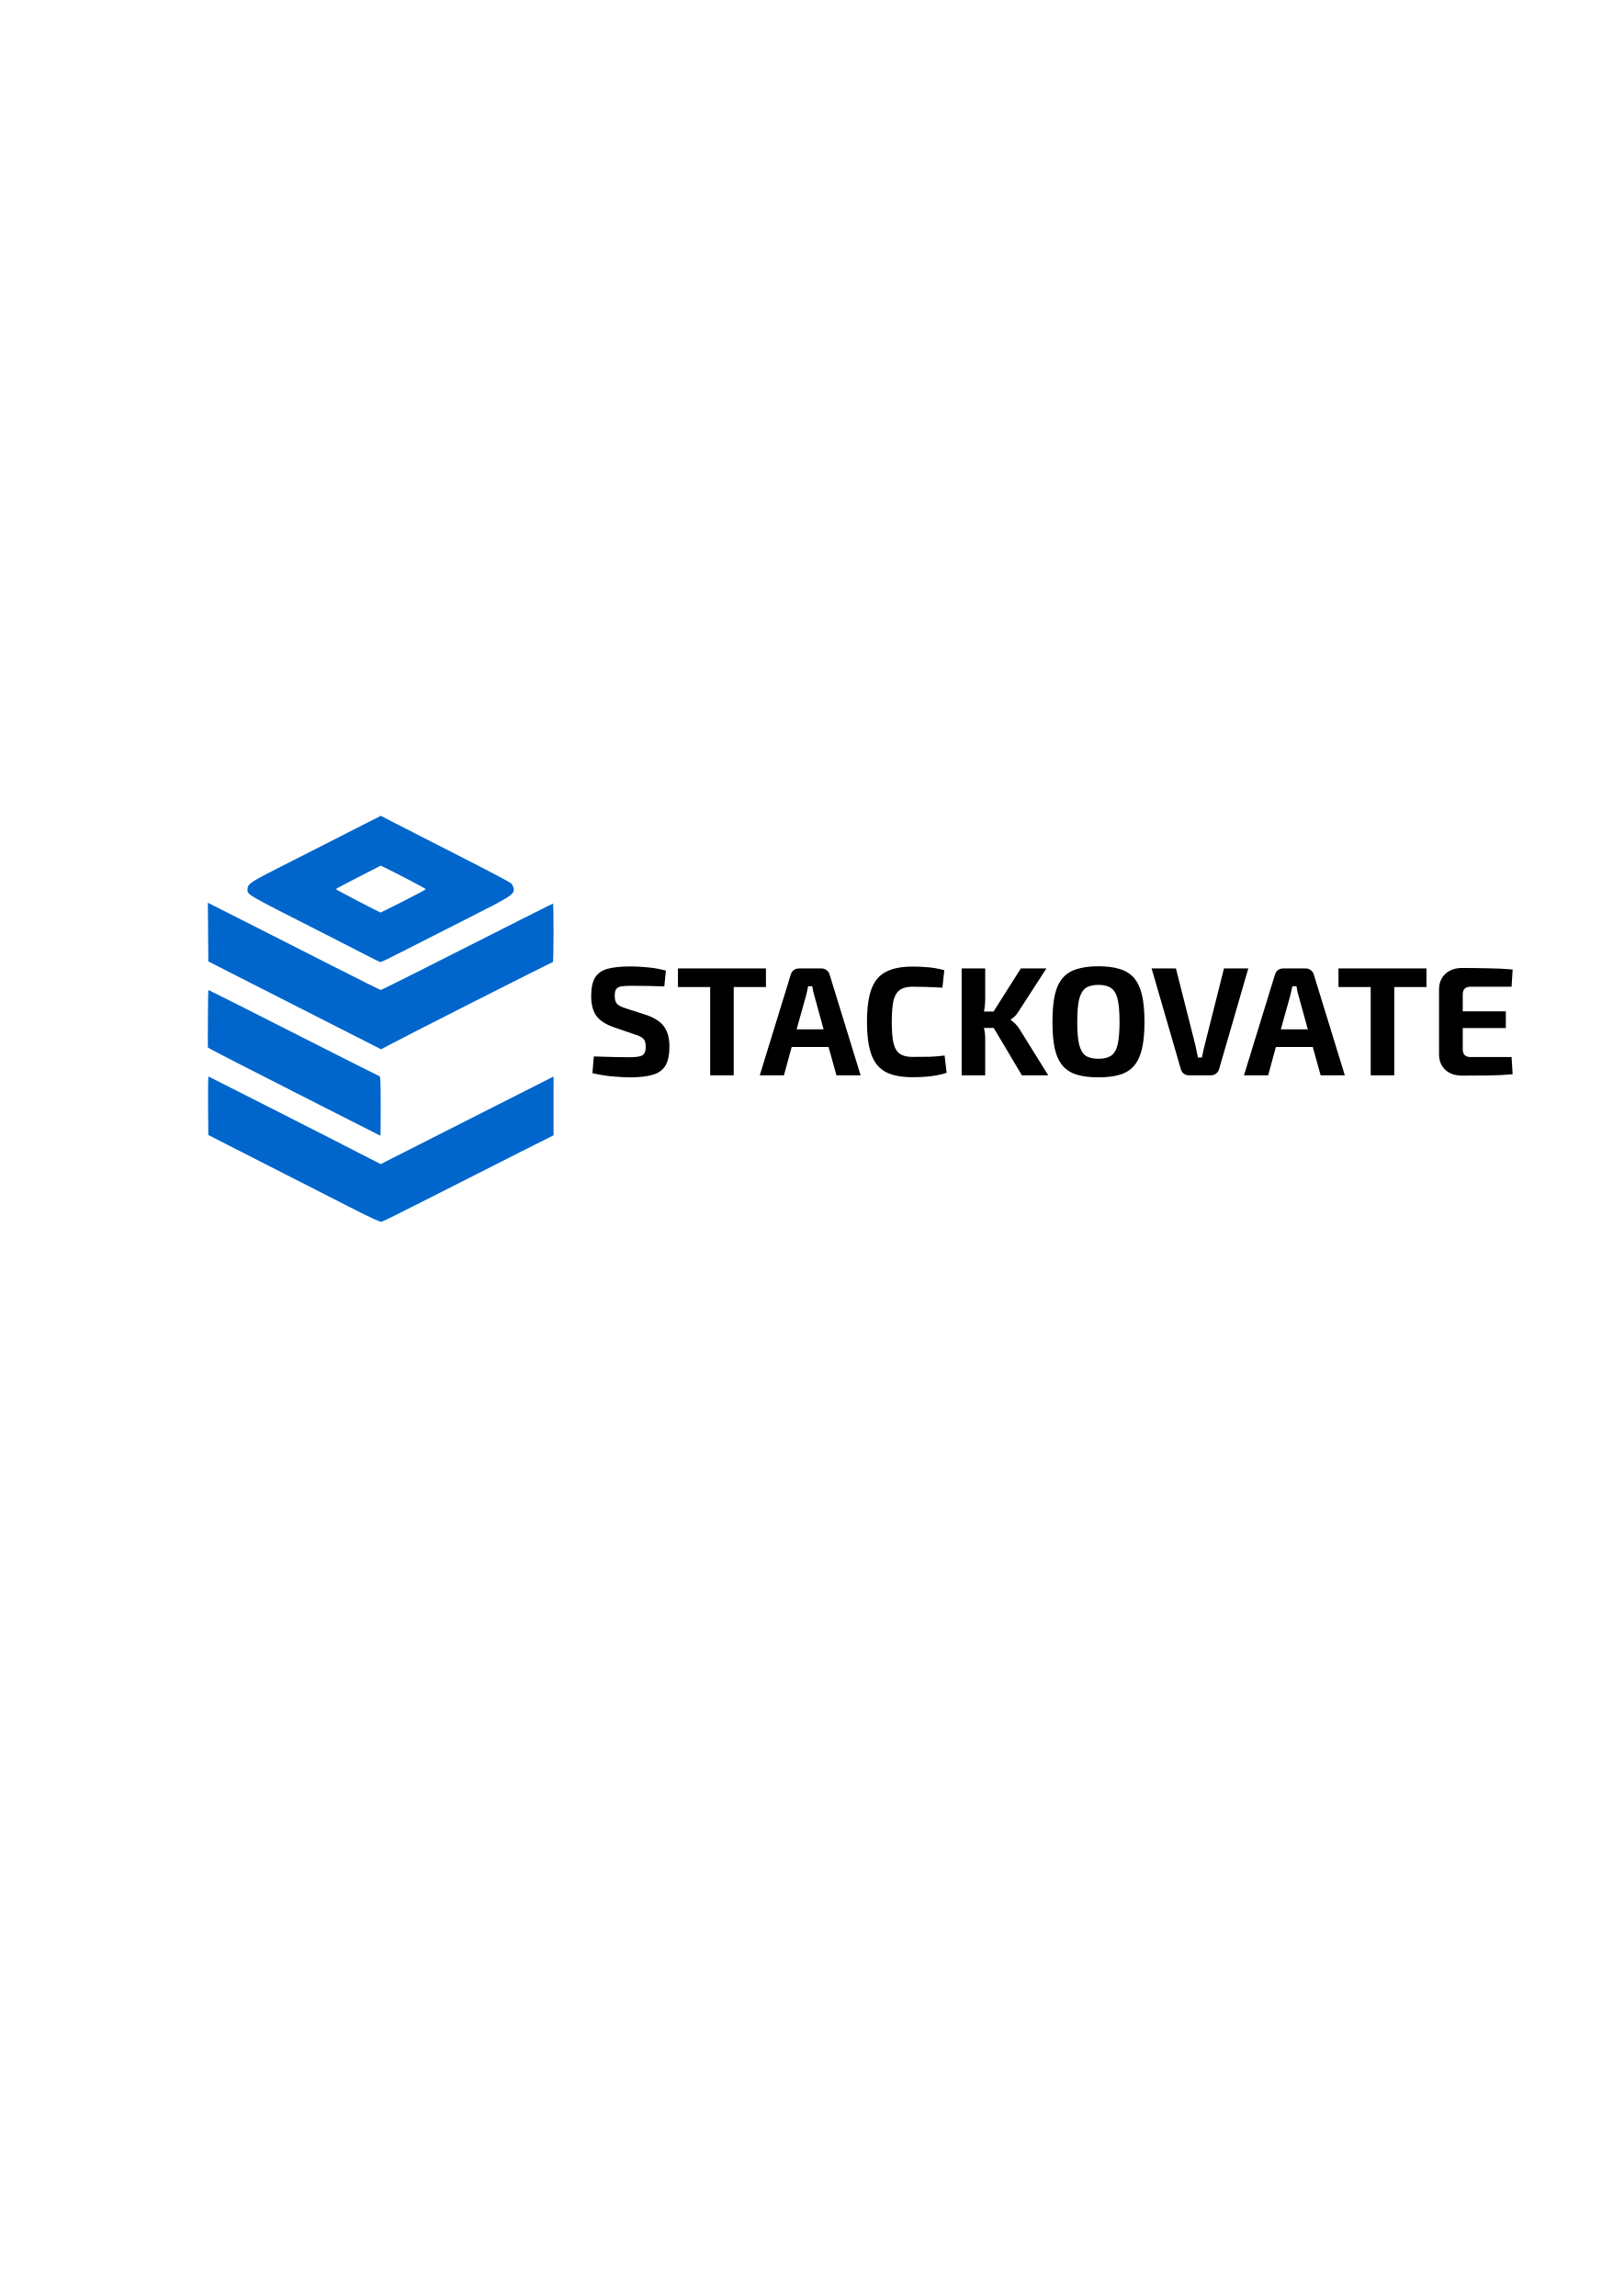
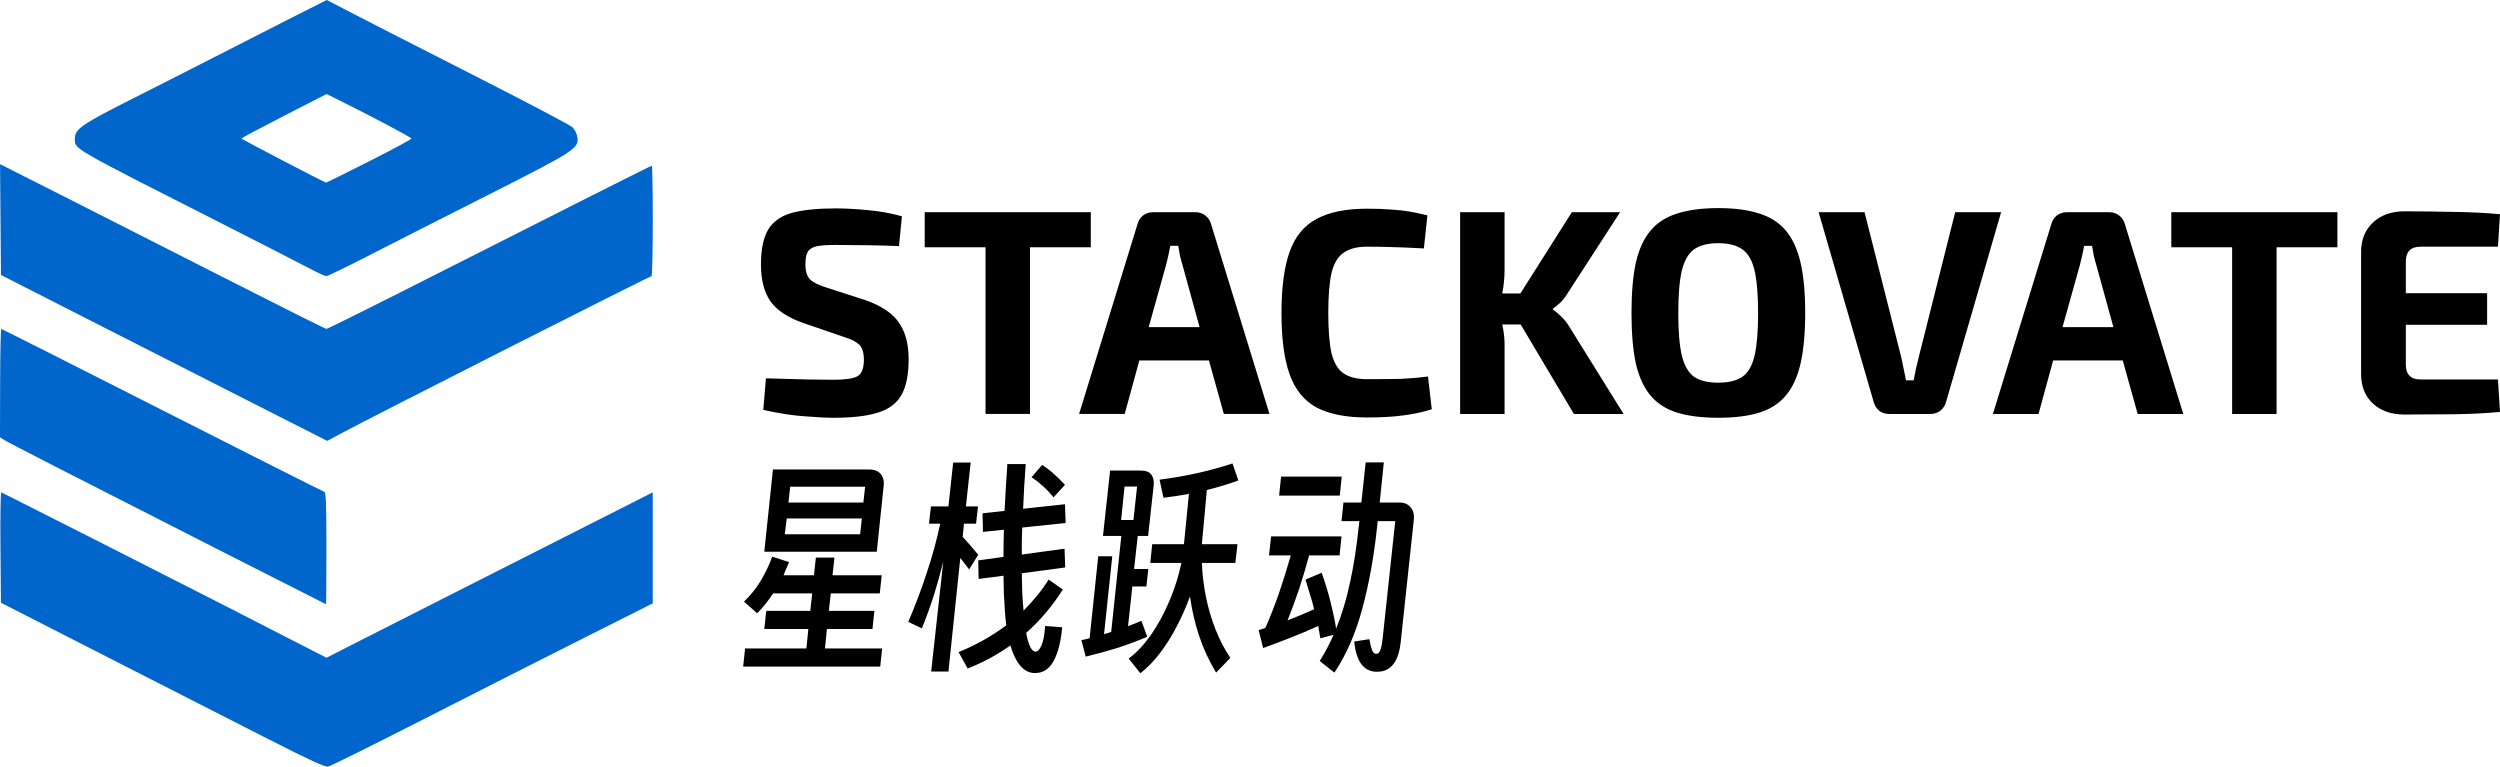
- <svg xmlns="http://www.w3.org/2000/svg" width="210mm" height="297mm" viewBox="0 0 210 297" version="1.1" id="svg1" xml:space="preserve">
+ <svg xmlns="http://www.w3.org/2000/svg" width="171.243mm" height="52.515mm" viewBox="0 0 171.243 52.515" version="1.1" id="svg1" xml:space="preserve">
  <defs id="defs1">
    <rect x="163.447" y="737.556" width="477.062" height="117.478" id="rect15" />
    <rect x="159.361" y="739.599" width="504.644" height="108.284" id="rect14" />
  </defs>
-   <g id="layer1">
-     <g id="layer1-8" transform="translate(-15.58966,10.66567)">
-       <path style="fill:#0066cc;fill-opacity:1;stroke-width:0.44" d="m 60.928,145.534 c -2.049,-1.046 -5.874,-2.995 -8.499,-4.332 -2.625,-1.337 -5.926,-3.02 -7.335,-3.741 l -2.561,-1.311 -0.033,-3.801 c -0.018,-2.09 0.008,-3.783 0.058,-3.761 0.206,0.091 13.955,7.062 15.459,7.839 0.896,0.463 2.797,1.438 4.224,2.168 l 2.594,1.326 1.306,-0.671 c 0.718,-0.369 4.842,-2.46 9.165,-4.647 4.322,-2.187 8.762,-4.434 9.867,-4.995 l 2.008,-1.018 -4.51e-4,3.802 -4.49e-4,3.802 -4.685,2.355 c -2.577,1.295 -7.515,3.798 -10.972,5.562 -3.458,1.764 -6.418,3.233 -6.578,3.265 -0.215,0.042 -1.261,-0.438 -4.017,-1.844 z M 57.377,132.491 c -10.38,-5.277 -14.337,-7.305 -14.643,-7.504 l -0.265,-0.172 0.009,-3.71 c 0.005,-2.041 0.039,-3.71 0.076,-3.71 0.037,0 4.995,2.502 11.018,5.559 6.023,3.058 11.019,5.576 11.103,5.597 0.123,0.03 0.153,0.799 0.153,3.871 0,2.108 -0.013,3.832 -0.029,3.831 -0.016,-0.003 -3.356,-1.694 -7.422,-3.761 z m 1.92,-10.261 c -3.073,-1.56 -8.102,-4.118 -11.175,-5.683 l -5.588,-2.846 -0.031,-3.796 -0.031,-3.796 4.629,2.34 c 2.546,1.287 7.548,3.826 11.115,5.642 3.567,1.816 6.541,3.302 6.609,3.302 0.068,0 2.336,-1.12 5.041,-2.488 12.765,-6.46 17.191,-8.689 17.251,-8.689 0.035,0 0.065,1.703 0.065,3.784 0,2.081 -0.039,3.784 -0.087,3.784 -0.139,3e-5 -19.093,9.602 -21.278,10.779 l -0.933,0.503 z m 4.251,-9.038 c -0.608,-0.324 -3.228,-1.665 -5.821,-2.981 -10.506,-5.331 -10.129,-5.114 -10.129,-5.849 0,-0.67 0.429,-0.963 4.17,-2.848 1.965,-0.99 4.856,-2.46 6.425,-3.266 1.569,-0.806 3.709,-1.897 4.755,-2.424 l 1.903,-0.958 1.939,1.005 c 1.066,0.553 4.794,2.457 8.284,4.231 3.49,1.774 6.465,3.342 6.611,3.483 0.146,0.142 0.296,0.445 0.333,0.675 0.124,0.765 -0.184,0.964 -6.304,4.055 -3.074,1.552 -6.746,3.418 -8.161,4.146 -1.415,0.728 -2.646,1.322 -2.736,1.321 -0.09,-0.002 -0.661,-0.267 -1.269,-0.591 z m 4.2,-7.275 c 1.596,-0.805 2.902,-1.508 2.902,-1.561 0,-0.08 -2.917,-1.621 -5.26,-2.778 l -0.553,-0.273 -2.915,1.496 c -1.603,0.823 -2.914,1.522 -2.912,1.554 0.002,0.048 5.674,3.004 5.797,3.022 0.021,0.003 1.344,-0.654 2.94,-1.459 z" id="path9" />
-       <path style="fill:none;stroke-width:0.265" id="path7" d="m 44.124,120.306 c 1.691,1.453 3.222,3.08 4.66,4.78 0.556,0.749 1.336,1.511 1.631,2.422 0,0 3.545,1.692 3.545,1.692 v 0 c -0.082,-0.365 -0.222,-0.613 -0.433,-0.929 -0.419,-0.629 -0.909,-1.206 -1.407,-1.773 -1.415,-1.621 -2.876,-3.201 -4.403,-4.718 z" />
-       <path style="fill:none;stroke-width:0.265" id="path8" d="m 40.758,130.613 c 0.126,0.146 0.26,0.284 0.377,0.437 1.982,2.59 3.382,5.581 4.845,8.478 0.85,1.648 1.651,3.321 2.509,4.964 0.36,0.69 0.688,1.309 1.109,1.958 0.138,0.212 0.294,0.413 0.441,0.619 0.132,0.142 0.255,0.294 0.396,0.427 0.105,0.099 0.213,0.198 0.34,0.266 1.222,0.65 2.418,1.36 3.699,1.883 0.134,0.054 0.287,-0.106 0.371,-0.223 0.253,-0.352 0.407,-1.138 0.505,-1.528 0.28,-2.217 -0.145,-4.4 -0.786,-6.52 -0.15,-0.495 -0.327,-0.982 -0.491,-1.473 -0.955,-2.683 -2.087,-5.303 -3.335,-7.863 -0.755,-1.452 -1.505,-2.914 -2.425,-4.27 -1.01,-1.363 -2.266,-1.755 -4.131,-2.495 -0.175,-0.07 -0.33,0.182 -0.495,0.274 -0.233,0.13 -0.465,0.261 -0.698,0.391 -1.009,0.642 -2.053,1.262 -2.969,2.038 -0.704,0.597 -1.589,1.518 -2.161,2.233 -0.351,0.439 -0.658,0.912 -0.986,1.368 -0.284,0.494 -0.599,0.972 -0.852,1.482 -0.262,0.528 -0.48,1.078 -0.69,1.629 -0.423,1.108 -0.747,2.142 -0.915,3.321 -0.158,1.109 -0.181,2.764 -0.217,3.887 0.075,2.558 0.6,5.08 1.438,7.495 0.369,1.064 0.635,1.605 1.08,2.601 0.538,0.921 0.992,2.049 1.991,2.579 3.95,2.097 2.53,2.493 4.504,1.664 0.207,-0.167 0.444,-0.302 0.621,-0.501 1.643,-1.842 0.926,-5.027 0.559,-7.174 -0.658,-2.78 -0.313,-1.42 -1.03,-4.082 0,0 -2.969,-1.412 -2.969,-1.412 v 0 c 0.771,2.647 0.421,1.299 1.045,4.045 0.205,1.486 0.376,2.178 0.309,3.642 -0.049,1.055 -0.272,2.213 -1.072,2.978 -0.167,0.159 -0.386,0.253 -0.579,0.38 -1.656,0.306 -0.62,-0.021 2.137,1.817 0.181,0.121 -0.407,-0.164 -0.586,-0.289 -0.774,-0.538 -1.183,-1.429 -1.7,-2.182 -0.204,-0.393 -0.423,-0.778 -0.612,-1.178 -1.313,-2.777 -2.088,-5.788 -2.168,-8.863 0.03,-1.6 -0.015,-2.213 0.239,-3.804 0.266,-1.669 0.806,-3.342 1.567,-4.851 0.251,-0.498 0.56,-0.964 0.839,-1.446 0.331,-0.441 0.638,-0.9 0.992,-1.323 1.438,-1.72 3.275,-3.04 5.286,-4.008 0.253,-0.101 0.499,-0.224 0.76,-0.303 0.156,-0.047 0.616,0.021 0.484,-0.074 -1.001,-0.718 -2.13,-1.239 -3.19,-1.866 -0.059,-0.035 0.128,0.053 0.186,0.09 0.202,0.128 0.282,0.235 0.453,0.412 1.073,1.334 1.925,2.826 2.731,4.333 1.278,2.554 2.454,5.163 3.425,7.851 0.706,2.143 1.437,4.397 1.287,6.687 -0.022,0.336 -0.094,0.667 -0.141,1.001 -0.077,0.245 -0.232,0.924 -0.474,1.162 -0.062,0.061 -0.324,0.012 -0.253,0.061 0.964,0.66 2.004,1.204 2.997,1.819 0.133,0.083 -0.287,-0.131 -0.416,-0.22 -0.171,-0.118 -0.319,-0.266 -0.479,-0.399 -0.176,-0.208 -0.364,-0.407 -0.529,-0.624 -0.52,-0.681 -0.86,-1.258 -1.299,-2.009 -0.971,-1.661 -1.866,-3.366 -2.762,-5.068 -0.354,-0.703 -0.714,-1.403 -1.063,-2.108 -0.193,-0.39 -1.63,-3.37 -1.897,-3.879 -0.234,-0.446 -0.501,-0.872 -0.745,-1.312 -0.18,-0.325 -0.341,-0.66 -0.527,-0.982 -0.08,-0.139 -0.181,-0.265 -0.271,-0.398 z" />
-       <text xml:space="preserve" transform="scale(0.2645833)" id="text14" style="text-align:start;writing-mode:lr-tb;direction:ltr;white-space:pre;shape-inside:url(#rect14);fill:#000000;fill-opacity:1" />
-       <text xml:space="preserve" transform="matrix(0.2645833,0,0,0.2645833,1.081136,-13.78449)" id="text15" style="font-style:normal;font-variant:normal;font-weight:900;font-stretch:normal;font-size:64px;font-family:'Alibaba PuHuiTi 3.0';-inkscape-font-specification:'Alibaba PuHuiTi 3.0 Heavy';text-align:center;writing-mode:lr-tb;direction:ltr;white-space:pre;shape-inside:url(#rect15);shape-padding:13.28;fill:#000000;fill-opacity:1" x="21.744" y="0" />
-     </g>
-     <path style="font-style:italic;font-size:20.039px;line-height:2.5;font-family:'Exo 2';-inkscape-font-specification:'Exo 2 Italic';stroke-width:0.631;stroke-opacity:0.452" d="m 81.55,125.013 q 1.022,0 2.224,0.12 1.202,0.1 2.345,0.421 l -0.2,2.044 q -0.882,-0.04 -2.084,-0.06 -1.182,-0.02 -2.305,-0.02 -0.741,0 -1.202,0.08 -0.441,0.08 -0.641,0.361 -0.18,0.261 -0.18,0.882 0,0.721 0.321,1.042 0.341,0.321 1.142,0.561 l 2.665,0.862 q 1.643,0.581 2.284,1.543 0.661,0.942 0.661,2.505 0,1.583 -0.501,2.465 -0.501,0.862 -1.643,1.202 -1.122,0.341 -3.006,0.341 -0.681,0 -1.944,-0.1 -1.262,-0.08 -2.866,-0.441 l 0.18,-2.164 q 1.784,0.06 2.846,0.08 1.082,0.02 1.784,0.02 1.202,0 1.643,-0.24 0.441,-0.261 0.441,-1.122 0,-0.741 -0.321,-1.042 -0.301,-0.301 -1.022,-0.521 l -2.806,-0.962 q -1.603,-0.561 -2.264,-1.503 -0.641,-0.942 -0.641,-2.505 0,-1.583 0.501,-2.405 0.521,-0.842 1.643,-1.142 1.122,-0.301 2.946,-0.301 z m 17.514,0.261 v 2.405 h -4.168 v 11.422 h -3.046 v -11.422 h -4.168 v -2.405 z m 7.174,0 q 0.381,0 0.661,0.22 0.301,0.22 0.401,0.581 l 4.008,13.026 h -3.126 l -1.022,-3.667 h -4.769 l -1.002,3.667 h -3.126 l 4.008,-13.026 q 0.1,-0.361 0.381,-0.581 0.301,-0.22 0.681,-0.22 z m -2.024,3.647 -1.182,4.228 h 3.487 l -1.162,-4.228 q -0.1,-0.321 -0.18,-0.661 -0.06,-0.361 -0.12,-0.681 h -0.541 q -0.06,0.321 -0.14,0.681 -0.08,0.341 -0.16,0.661 z m 13.767,-3.888 q 0.962,0 1.663,0.06 0.701,0.04 1.283,0.14 0.581,0.1 1.202,0.261 l -0.24,2.264 q -0.661,-0.04 -1.222,-0.06 -0.561,-0.02 -1.202,-0.04 -0.621,-0.02 -1.483,-0.02 -1.022,0 -1.603,0.421 -0.581,0.401 -0.822,1.383 -0.22,0.982 -0.22,2.745 0,1.743 0.22,2.745 0.24,0.982 0.822,1.383 0.581,0.401 1.603,0.401 1.383,0 2.325,-0.02 0.942,-0.04 1.864,-0.16 l 0.261,2.244 q -0.962,0.301 -1.964,0.421 -1.002,0.14 -2.485,0.14 -2.144,0 -3.447,-0.681 -1.283,-0.701 -1.844,-2.264 -0.561,-1.563 -0.561,-4.208 0,-2.645 0.561,-4.208 0.561,-1.563 1.844,-2.244 1.303,-0.701 3.447,-0.701 z m 9.439,0.24 v 3.908 q 0,0.862 -0.16,1.663 h 1.242 l 3.527,-5.571 h 3.307 l -3.607,5.571 q -0.22,0.361 -0.481,0.621 -0.261,0.24 -0.521,0.421 v 0.06 q 0.281,0.18 0.601,0.501 0.321,0.321 0.521,0.661 l 3.727,5.992 h -3.407 l -3.647,-6.132 h -1.262 q 0.08,0.361 0.12,0.701 0.04,0.341 0.04,0.661 v 4.769 h -3.046 v -13.827 z m 14.649,-0.281 q 1.643,0 2.765,0.361 1.142,0.341 1.844,1.162 0.701,0.822 1.022,2.204 0.321,1.383 0.321,3.467 0,2.084 -0.321,3.467 -0.321,1.383 -1.022,2.204 -0.701,0.822 -1.844,1.162 -1.122,0.341 -2.765,0.341 -1.643,0 -2.785,-0.341 -1.142,-0.341 -1.844,-1.162 -0.701,-0.822 -1.022,-2.204 -0.301,-1.383 -0.301,-3.467 0,-2.084 0.301,-3.467 0.321,-1.383 1.022,-2.204 0.701,-0.822 1.844,-1.162 1.142,-0.361 2.785,-0.361 z m 0,2.405 q -1.062,0 -1.663,0.421 -0.581,0.421 -0.842,1.463 -0.24,1.042 -0.24,2.906 0,1.864 0.24,2.906 0.261,1.042 0.842,1.463 0.601,0.401 1.663,0.401 1.042,0 1.643,-0.401 0.601,-0.421 0.842,-1.463 0.24,-1.042 0.24,-2.906 0,-1.864 -0.24,-2.906 -0.24,-1.042 -0.842,-1.463 -0.601,-0.421 -1.643,-0.421 z m 19.378,-2.124 -3.767,12.986 q -0.1,0.381 -0.401,0.621 -0.301,0.22 -0.681,0.22 h -2.806 q -0.401,0 -0.701,-0.22 -0.281,-0.24 -0.381,-0.621 l -3.767,-12.986 h 3.146 l 2.525,9.98 q 0.08,0.381 0.16,0.782 0.08,0.381 0.16,0.761 h 0.521 q 0.14,-0.782 0.341,-1.563 l 2.505,-9.96 z m 7.415,0 q 0.381,0 0.661,0.22 0.301,0.22 0.401,0.581 l 4.008,13.026 h -3.126 l -1.022,-3.667 h -4.769 l -1.002,3.667 h -3.126 l 4.008,-13.026 q 0.1,-0.361 0.381,-0.581 0.301,-0.22 0.681,-0.22 z m -2.024,3.647 -1.182,4.228 h 3.487 l -1.162,-4.228 q -0.1,-0.321 -0.18,-0.661 -0.06,-0.361 -0.12,-0.681 h -0.541 q -0.06,0.321 -0.14,0.681 -0.08,0.341 -0.16,0.661 z m 17.655,-3.647 v 2.405 h -4.168 v 11.422 h -3.046 v -11.422 h -4.168 v -2.405 z m 4.589,-0.06 q 1.623,0 3.367,0.04 1.743,0.02 3.186,0.16 l -0.14,2.224 h -5.31 q -1.002,0 -1.002,1.022 v 2.164 h 5.571 v 2.164 h -5.571 v 2.725 q 0,1.022 1.002,1.022 h 5.31 l 0.14,2.224 q -1.443,0.14 -3.186,0.16 -1.743,0.02 -3.367,0.02 -1.323,0 -2.144,-0.741 -0.822,-0.761 -0.822,-2.024 v -8.376 q 0,-1.262 0.822,-2.024 0.822,-0.761 2.144,-0.761 z" id="text1" aria-label="STACKOVATE" />
+   <g id="layer1" transform="translate(-26.87922,-105.531)">
+     <path style="fill:#0066cc;fill-opacity:1;stroke-width:0.44" d="m 45.338,156.199 c -2.049,-1.046 -5.874,-2.995 -8.499,-4.332 -2.625,-1.337 -5.926,-3.02 -7.335,-3.741 l -2.561,-1.311 -0.033,-3.801 c -0.018,-2.09 0.008,-3.783 0.058,-3.761 0.206,0.091 13.955,7.062 15.459,7.839 0.896,0.463 2.797,1.438 4.224,2.168 l 2.594,1.326 1.306,-0.671 c 0.718,-0.369 4.842,-2.46 9.165,-4.647 4.322,-2.187 8.762,-4.434 9.867,-4.995 l 2.008,-1.018 -4.51e-4,3.802 -4.49e-4,3.802 -4.685,2.355 c -2.577,1.295 -7.515,3.798 -10.972,5.562 -3.458,1.764 -6.418,3.233 -6.578,3.265 -0.215,0.042 -1.261,-0.438 -4.017,-1.844 z m -3.551,-13.043 c -10.38,-5.277 -14.337,-7.305 -14.643,-7.504 l -0.265,-0.172 0.009,-3.71 c 0.005,-2.041 0.039,-3.71 0.076,-3.71 0.037,0 4.995,2.502 11.018,5.559 6.023,3.058 11.019,5.576 11.103,5.597 0.123,0.03 0.153,0.799 0.153,3.871 0,2.108 -0.013,3.832 -0.029,3.831 -0.016,-0.003 -3.356,-1.694 -7.422,-3.761 z m 1.92,-10.261 c -3.073,-1.56 -8.102,-4.118 -11.175,-5.683 l -5.588,-2.846 -0.031,-3.796 -0.031,-3.796 4.629,2.34 c 2.546,1.287 7.548,3.826 11.115,5.642 3.567,1.816 6.541,3.302 6.609,3.302 0.068,0 2.336,-1.12 5.041,-2.488 12.765,-6.46 17.191,-8.689 17.251,-8.689 0.035,0 0.065,1.703 0.065,3.784 0,2.081 -0.039,3.784 -0.087,3.784 -0.139,3e-5 -19.093,9.602 -21.278,10.779 l -0.933,0.503 z m 4.251,-9.038 c -0.608,-0.324 -3.228,-1.665 -5.821,-2.981 -10.506,-5.331 -10.129,-5.114 -10.129,-5.849 0,-0.67 0.429,-0.963 4.17,-2.848 1.965,-0.99 4.856,-2.46 6.425,-3.266 1.569,-0.806 3.709,-1.897 4.755,-2.424 l 1.903,-0.958 1.939,1.005 c 1.066,0.553 4.794,2.457 8.284,4.231 3.49,1.774 6.465,3.342 6.611,3.483 0.146,0.142 0.296,0.445 0.333,0.675 0.124,0.765 -0.184,0.964 -6.304,4.055 -3.074,1.552 -6.746,3.418 -8.161,4.146 -1.415,0.728 -2.646,1.322 -2.736,1.321 -0.09,-0.002 -0.661,-0.267 -1.269,-0.591 z m 4.2,-7.275 c 1.596,-0.805 2.902,-1.508 2.902,-1.561 0,-0.08 -2.917,-1.621 -5.26,-2.778 l -0.553,-0.273 -2.915,1.496 c -1.603,0.823 -2.914,1.522 -2.912,1.554 0.002,0.048 5.674,3.004 5.797,3.022 0.021,0.003 1.344,-0.654 2.94,-1.459 z" id="path9" />
+     <path d="m 84.09,119.805 q 1.022,0 2.223,0.12 1.202,0.1 2.344,0.421 l -0.2,2.043 q -0.881,-0.04 -2.083,-0.06 -1.182,-0.02 -2.303,-0.02 -0.741,0 -1.202,0.08 -0.441,0.08 -0.641,0.361 -0.18,0.26 -0.18,0.881 0,0.721 0.32,1.042 0.341,0.32 1.142,0.561 l 2.664,0.861 q 1.642,0.581 2.283,1.542 0.661,0.941 0.661,2.504 0,1.582 -0.501,2.464 -0.501,0.861 -1.642,1.202 -1.122,0.341 -3.005,0.341 -0.681,0 -1.943,-0.1 -1.262,-0.08 -2.864,-0.441 l 0.18,-2.163 q 1.783,0.06 2.844,0.08 1.082,0.02 1.783,0.02 1.202,0 1.642,-0.24 0.441,-0.26 0.441,-1.122 0,-0.741 -0.32,-1.042 -0.3,-0.3 -1.022,-0.521 l -2.804,-0.961 q -1.602,-0.561 -2.263,-1.502 -0.641,-0.941 -0.641,-2.504 0,-1.582 0.501,-2.404 0.521,-0.841 1.642,-1.142 1.122,-0.3 2.944,-0.3 z m 17.506,0.26 v 2.404 h -4.166 v 11.417 h -3.045 v -11.417 h -4.166 v -2.404 z m 7.171,0 q 0.381,0 0.661,0.22 0.3,0.22 0.401,0.581 l 4.006,13.02 h -3.125 l -1.022,-3.666 h -4.767 l -1.002,3.666 h -3.125 l 4.006,-13.02 q 0.1,-0.361 0.381,-0.581 0.3,-0.22 0.681,-0.22 z m -2.023,3.646 -1.182,4.226 h 3.485 l -1.162,-4.226 q -0.1,-0.32 -0.18,-0.661 -0.06,-0.361 -0.12,-0.681 h -0.541 q -0.06,0.32 -0.14,0.681 -0.08,0.341 -0.16,0.661 z m 13.761,-3.886 q 0.961,0 1.663,0.06 0.701,0.04 1.282,0.14 0.581,0.1 1.202,0.26 l -0.24,2.263 q -0.661,-0.04 -1.222,-0.06 -0.561,-0.02 -1.202,-0.04 -0.621,-0.02 -1.482,-0.02 -1.022,0 -1.602,0.421 -0.581,0.401 -0.821,1.382 -0.22,0.981 -0.22,2.744 0,1.743 0.22,2.744 0.24,0.981 0.821,1.382 0.581,0.401 1.602,0.401 1.382,0 2.324,-0.02 0.941,-0.04 1.863,-0.16 l 0.26,2.243 q -0.961,0.3 -1.963,0.421 -1.002,0.14 -2.484,0.14 -2.143,0 -3.445,-0.681 -1.282,-0.701 -1.843,-2.263 -0.561,-1.562 -0.561,-4.206 0,-2.644 0.561,-4.206 0.561,-1.562 1.843,-2.243 1.302,-0.701 3.445,-0.701 z m 9.434,0.24 v 3.906 q 0,0.861 -0.16,1.663 h 1.242 l 3.525,-5.568 h 3.305 l -3.605,5.568 q -0.22,0.361 -0.481,0.621 -0.26,0.24 -0.521,0.421 v 0.06 q 0.28,0.18 0.601,0.501 0.32,0.32 0.521,0.661 l 3.726,5.989 h -3.405 l -3.646,-6.129 h -1.262 q 0.08,0.361 0.12,0.701 0.04,0.341 0.04,0.661 v 4.767 h -3.045 v -13.821 z m 14.642,-0.28 q 1.642,0 2.764,0.361 1.142,0.341 1.843,1.162 0.701,0.821 1.022,2.203 0.32,1.382 0.32,3.465 0,2.083 -0.32,3.465 -0.32,1.382 -1.022,2.203 -0.701,0.821 -1.843,1.162 -1.122,0.341 -2.764,0.341 -1.642,0 -2.784,-0.341 -1.142,-0.341 -1.843,-1.162 -0.701,-0.821 -1.022,-2.203 -0.3,-1.382 -0.3,-3.465 0,-2.083 0.3,-3.465 0.32,-1.382 1.022,-2.203 0.701,-0.821 1.843,-1.162 1.142,-0.361 2.784,-0.361 z m 0,2.404 q -1.062,0 -1.663,0.421 -0.581,0.421 -0.841,1.462 -0.24,1.042 -0.24,2.904 0,1.863 0.24,2.904 0.26,1.042 0.841,1.462 0.601,0.401 1.663,0.401 1.042,0 1.642,-0.401 0.601,-0.421 0.841,-1.462 0.24,-1.042 0.24,-2.904 0,-1.863 -0.24,-2.904 -0.24,-1.042 -0.841,-1.462 -0.601,-0.421 -1.642,-0.421 z m 19.369,-2.123 -3.766,12.98 q -0.1,0.381 -0.401,0.621 -0.3,0.22 -0.681,0.22 h -2.804 q -0.401,0 -0.701,-0.22 -0.28,-0.24 -0.381,-0.621 l -3.766,-12.98 h 3.145 l 2.524,9.975 q 0.08,0.381 0.16,0.781 0.08,0.381 0.16,0.761 h 0.521 q 0.14,-0.781 0.341,-1.562 l 2.504,-9.955 z m 7.411,0 q 0.381,0 0.661,0.22 0.3,0.22 0.401,0.581 l 4.006,13.02 h -3.125 l -1.022,-3.666 h -4.767 l -1.002,3.666 h -3.125 l 4.006,-13.02 q 0.1,-0.361 0.381,-0.581 0.3,-0.22 0.681,-0.22 z m -2.023,3.646 -1.182,4.226 h 3.485 l -1.162,-4.226 q -0.1,-0.32 -0.18,-0.661 -0.06,-0.361 -0.12,-0.681 h -0.541 q -0.06,0.32 -0.14,0.681 -0.08,0.341 -0.16,0.661 z m 17.647,-3.646 v 2.404 h -4.166 v 11.417 h -3.045 v -11.417 h -4.166 v -2.404 z m 4.587,-0.06 q 1.622,0 3.365,0.04 1.743,0.02 3.185,0.16 l -0.14,2.223 h -5.308 q -1.002,0 -1.002,1.022 v 2.163 h 5.568 v 2.163 h -5.568 v 2.724 q 0,1.022 1.002,1.022 h 5.308 l 0.14,2.223 q -1.442,0.14 -3.185,0.16 -1.743,0.02 -3.365,0.02 -1.322,0 -2.143,-0.741 -0.821,-0.761 -0.821,-2.023 v -8.373 q 0,-1.262 0.821,-2.023 0.821,-0.761 2.143,-0.761 z" id="text3" style="font-weight:bold;font-size:20.03px;font-family:'Exo 2';-inkscape-font-specification:'Exo 2 Bold';stroke-width:0.631;stroke-opacity:0.452" aria-label="STACKOVATE" />
+     <path d="m 87.408,138.812 -0.473,4.51 h -7.703 l 0.591,-5.633 h 6.565 q 0.577,0 0.828,0.325 0.251,0.325 0.192,0.798 z m -6.521,1.139 h 5.131 l 0.118,-1.079 H 81.005 Z m -0.251,2.174 h 5.16 l 0.118,-1.079 h -5.145 z m -1.893,5.412 -0.902,-0.798 q 0.651,-0.621 1.124,-1.39 0.473,-0.784 0.813,-1.686 l 1.153,0.37 q -0.089,0.222 -0.192,0.444 -0.089,0.222 -0.192,0.458 h 2.085 l 0.133,-1.212 h 1.272 l -0.133,1.212 h 3.371 l -0.133,1.242 h -3.356 l -0.133,1.198 h 3.12 l -0.133,1.242 h -3.12 l -0.133,1.331 h 3.918 l -0.133,1.242 h -9.389 l 0.133,-1.242 h 4.199 l 0.133,-1.331 h -3.016 l 0.133,-1.242 h 3.016 l 0.133,-1.198 h -2.676 q -0.222,0.34 -0.503,0.695 -0.266,0.34 -0.591,0.665 z m 11.282,1.035 -0.932,-0.444 q 0.71,-1.656 1.257,-3.327 0.562,-1.671 0.932,-3.401 h -0.769 l 0.133,-1.183 h 1.198 l 0.325,-3.002 h 1.198 l -0.325,3.002 h 0.828 l -0.133,1.183 h -0.828 l -0.089,0.902 q 0.518,0.562 1.065,1.227 l -0.621,1.005 q -0.311,-0.414 -0.606,-0.784 l -0.813,7.777 h -1.183 l 0.828,-7.526 q -0.281,1.139 -0.636,2.277 -0.355,1.124 -0.828,2.292 z m 3.135,2.75 -0.621,-1.124 q 1.76,-0.71 3.268,-1.833 -0.059,-0.429 -0.089,-0.887 -0.044,-0.591 -0.074,-1.227 -0.015,-0.636 -0.03,-1.286 l -1.7,0.222 -0.03,-1.272 1.73,-0.237 q 0,-0.902 0.03,-1.863 l -1.434,0.148 -0.03,-1.272 1.508,-0.163 q 0.044,-0.813 0.089,-1.612 0.044,-0.813 0.104,-1.597 h 1.257 q -0.044,0.769 -0.104,1.538 -0.044,0.769 -0.074,1.523 l 2.868,-0.311 0.044,1.286 -2.972,0.311 q -0.015,0.473 -0.03,0.932 0,0.458 0,0.917 l 2.928,-0.399 0.044,1.286 -2.972,0.399 q 0.015,0.665 0.03,1.301 0.03,0.636 0.089,1.227 v 0.03 q 0.503,-0.503 0.932,-1.035 0.444,-0.532 0.784,-1.094 l 0.976,0.68 q -1.065,1.686 -2.514,2.972 0.133,0.68 0.296,0.991 0.163,0.296 0.355,0.296 0.207,0 0.399,-0.429 0.192,-0.429 0.251,-1.331 l 1.168,0.089 q -0.133,1.464 -0.577,2.292 -0.444,0.843 -1.286,0.843 -0.591,0 -1.02,-0.518 -0.414,-0.503 -0.665,-1.375 -1.346,0.961 -2.928,1.582 z m 5.101,-13.943 q 0.429,0.266 0.813,0.621 0.384,0.34 0.754,0.739 l -0.784,0.858 q -0.665,-0.828 -1.508,-1.375 z m 6.728,14.268 -0.798,-1.005 q 0.813,-0.606 1.538,-1.641 0.725,-1.05 1.257,-2.321 0.547,-1.286 0.813,-2.588 h -2.129 l 0.133,-1.286 h 2.174 l 0.34,-3.445 q -0.872,0.163 -1.745,0.266 l -0.266,-1.242 q 1.316,-0.163 2.573,-0.444 1.257,-0.281 2.425,-0.665 l 0.399,1.168 q -1.02,0.37 -2.159,0.651 l -0.34,3.711 h 2.44 l -0.148,1.286 h -2.292 q 0.044,1.153 0.281,2.336 0.237,1.168 0.665,2.247 0.429,1.065 1.005,1.922 l -0.976,1.005 q -0.71,-1.168 -1.153,-2.484 -0.444,-1.331 -0.636,-2.735 -0.384,1.065 -0.917,2.07 -0.518,1.005 -1.153,1.833 -0.636,0.828 -1.331,1.36 z m -3.741,-1.139 -0.296,-1.124 q 0.296,-0.074 0.562,-0.133 l 0.591,-5.619 h 0.961 l -0.562,5.338 q 0.251,-0.074 0.488,-0.148 l 0.695,-6.58 h -1.257 l 0.488,-4.48 h 2.07 q 0.562,0 0.754,0.281 0.207,0.281 0.163,0.725 l -0.384,3.475 h -0.71 l -0.251,2.262 h 0.976 l -0.133,1.198 h -0.961 l -0.296,2.721 q 0.473,-0.177 0.917,-0.37 l 0.399,1.094 q -1.005,0.429 -2.055,0.769 -1.05,0.325 -2.159,0.591 z m 2.425,-9.359 h 0.843 l 0.251,-2.292 h -0.858 z m 14.608,10.454 -1.005,-0.798 q 0.532,-0.843 0.946,-1.789 l -0.902,0.237 q -0.059,-0.384 -0.148,-0.843 -0.902,0.414 -1.848,0.784 -0.932,0.37 -1.922,0.725 l -0.31,-1.227 q 0.237,-0.074 0.458,-0.148 0.518,-1.168 0.946,-2.41 0.429,-1.257 0.798,-2.558 h -1.493 l 0.148,-1.301 h 4.82 l -0.133,1.301 h -2.085 q -0.31,1.153 -0.68,2.277 -0.37,1.109 -0.798,2.174 0.991,-0.384 1.819,-0.769 -0.118,-0.503 -0.281,-1.005 -0.148,-0.518 -0.31,-1.02 l 1.109,-0.473 q 0.355,1.005 0.606,1.996 0.251,0.991 0.384,1.833 0.577,-1.405 0.946,-3.135 0.384,-1.73 0.606,-3.874 l 0.044,-0.355 h -1.227 l 0.133,-1.272 h 1.227 l 0.296,-2.75 h 1.242 l -0.281,2.75 h 1.36 q 0.488,0 0.754,0.325 0.281,0.325 0.222,0.858 l -0.887,8.265 q -0.103,1.109 -0.518,1.626 -0.399,0.518 -1.109,0.518 -0.725,0 -1.109,-0.562 -0.37,-0.547 -0.458,-1.508 l 1.035,-0.163 q 0.074,0.444 0.177,0.725 0.103,0.281 0.281,0.281 0.192,0 0.281,-0.222 0.103,-0.222 0.177,-0.887 l 0.858,-7.984 h -1.198 l -0.044,0.384 q -0.325,3.075 -1.02,5.633 -0.695,2.558 -1.907,4.362 z m 0.503,-13.426 -0.133,1.301 h -4.155 l 0.133,-1.301 z" id="text7" style="font-style:oblique;font-size:14.786px;line-height:2.5;font-family:'Smiley Sans';-inkscape-font-specification:'Smiley Sans Oblique';stroke-width:0.466;stroke-opacity:0.452" aria-label="星栈跃动" />
  </g>
</svg>
